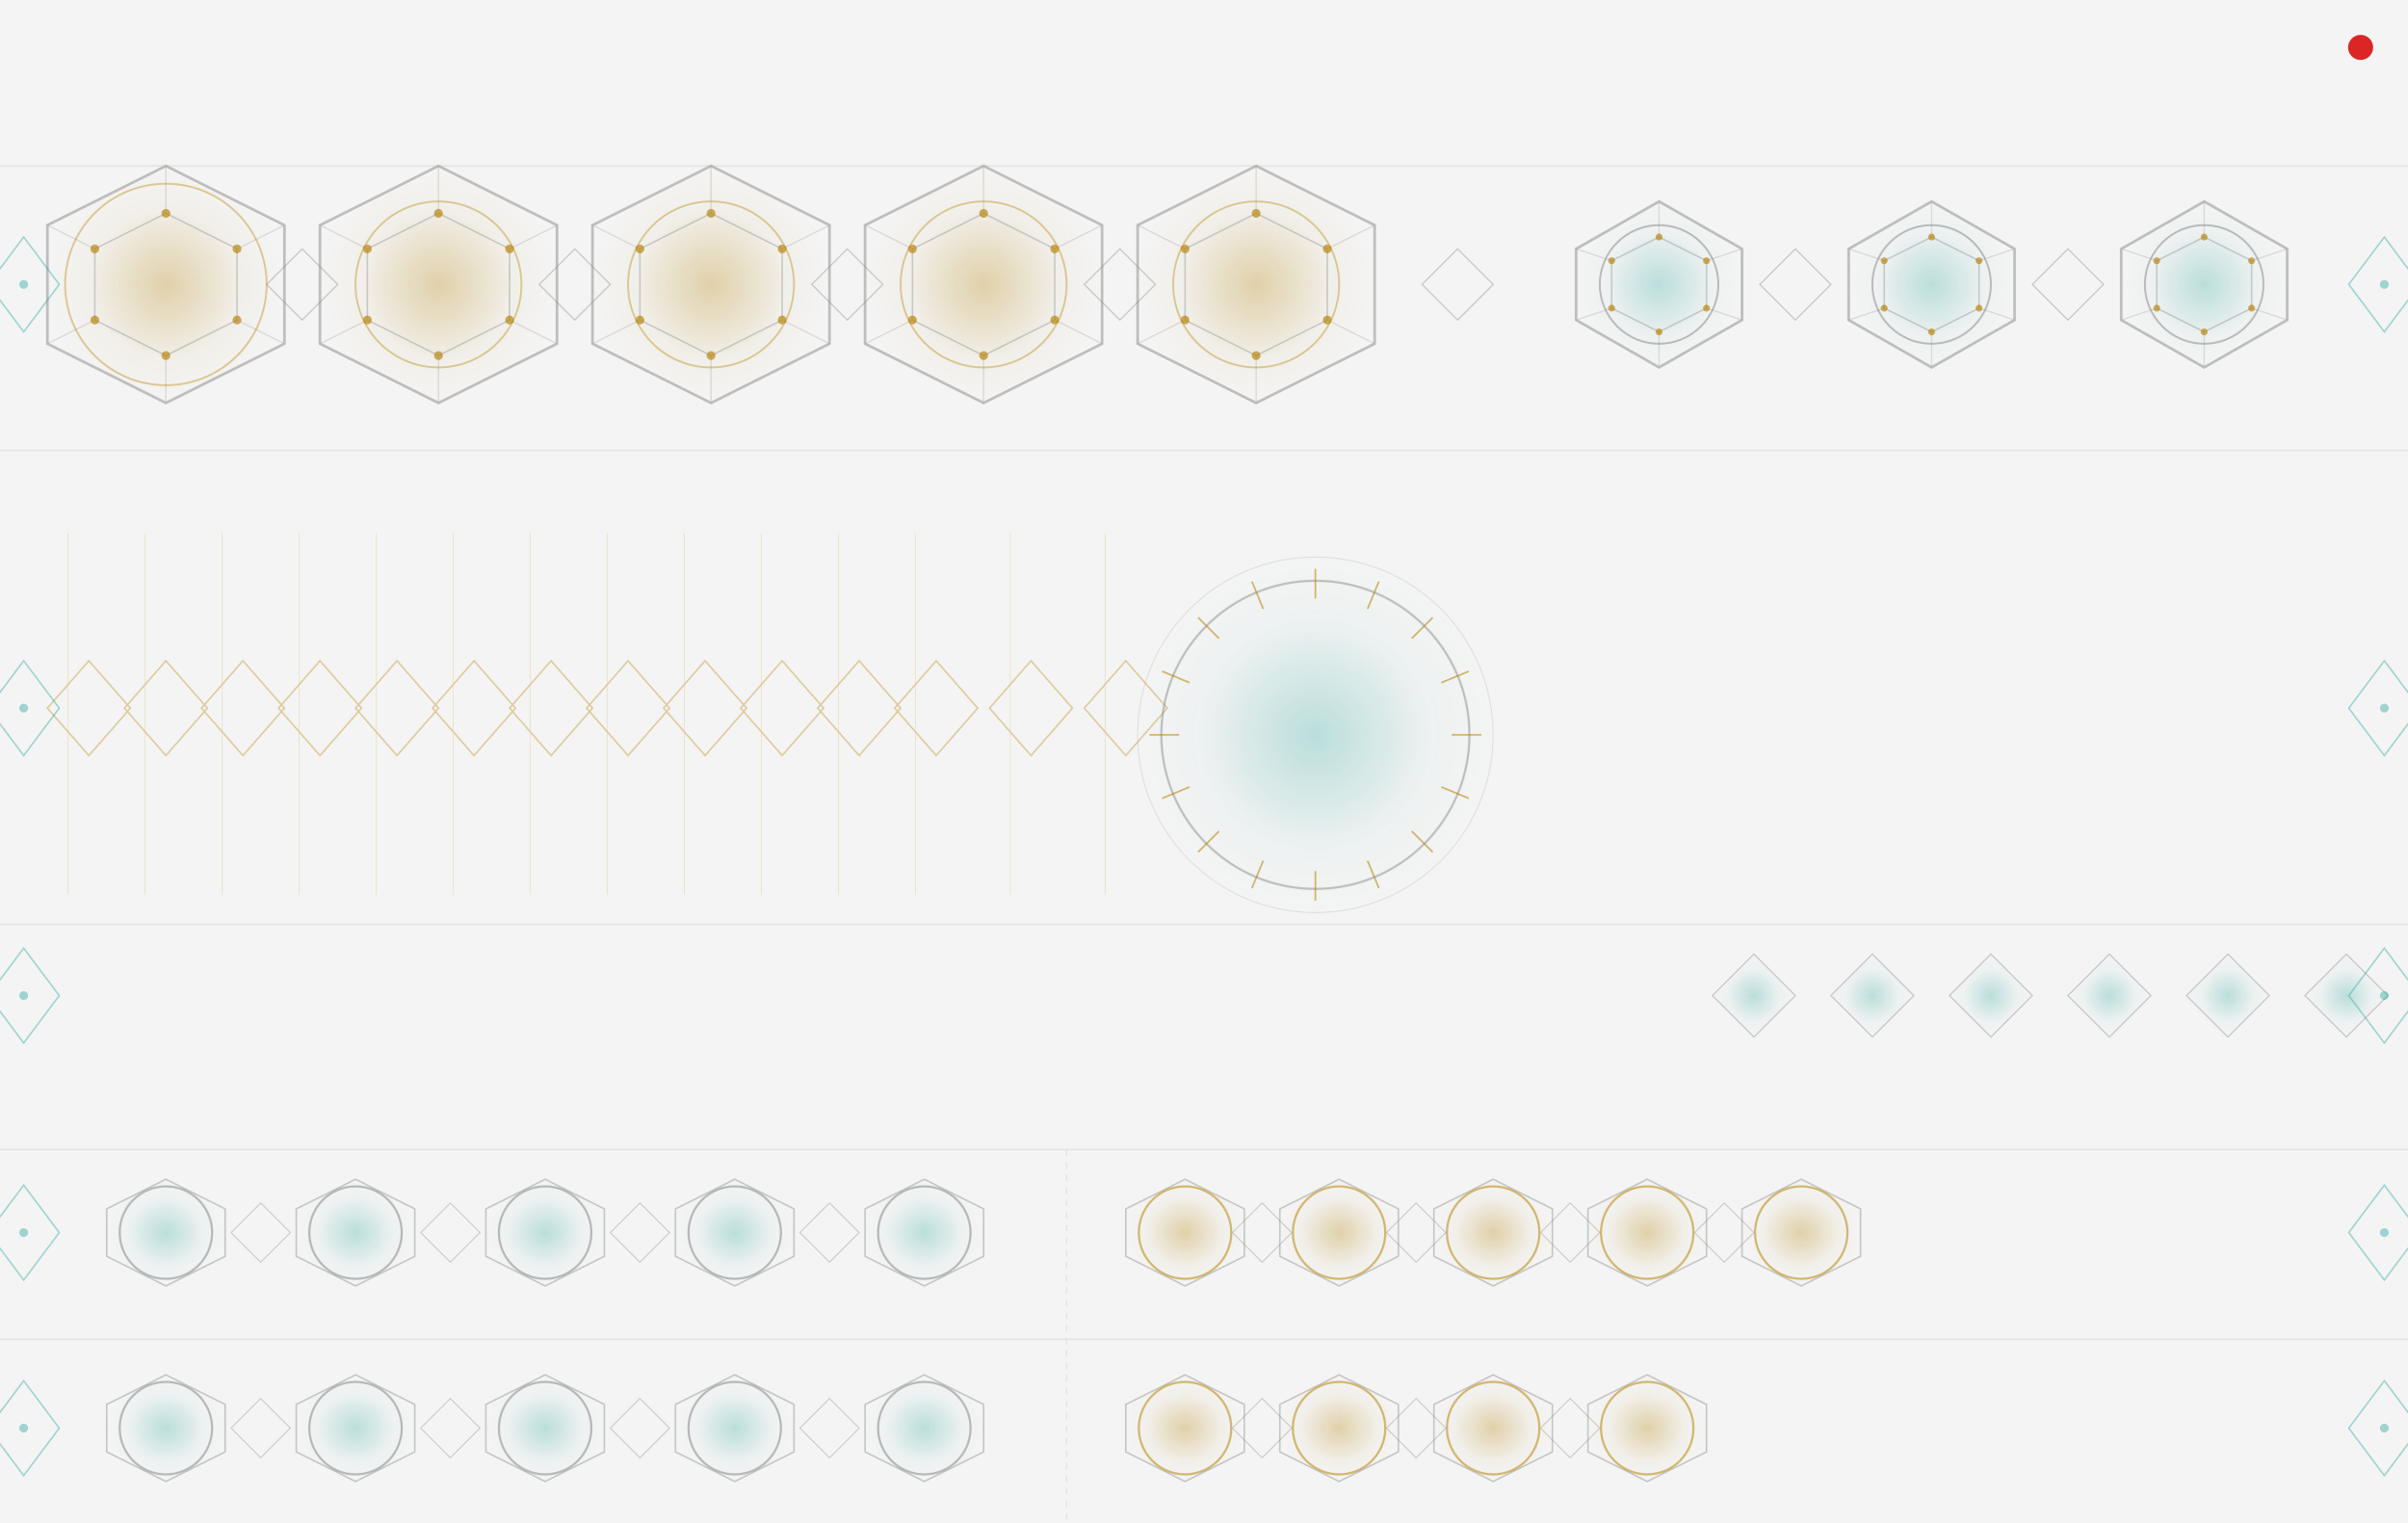
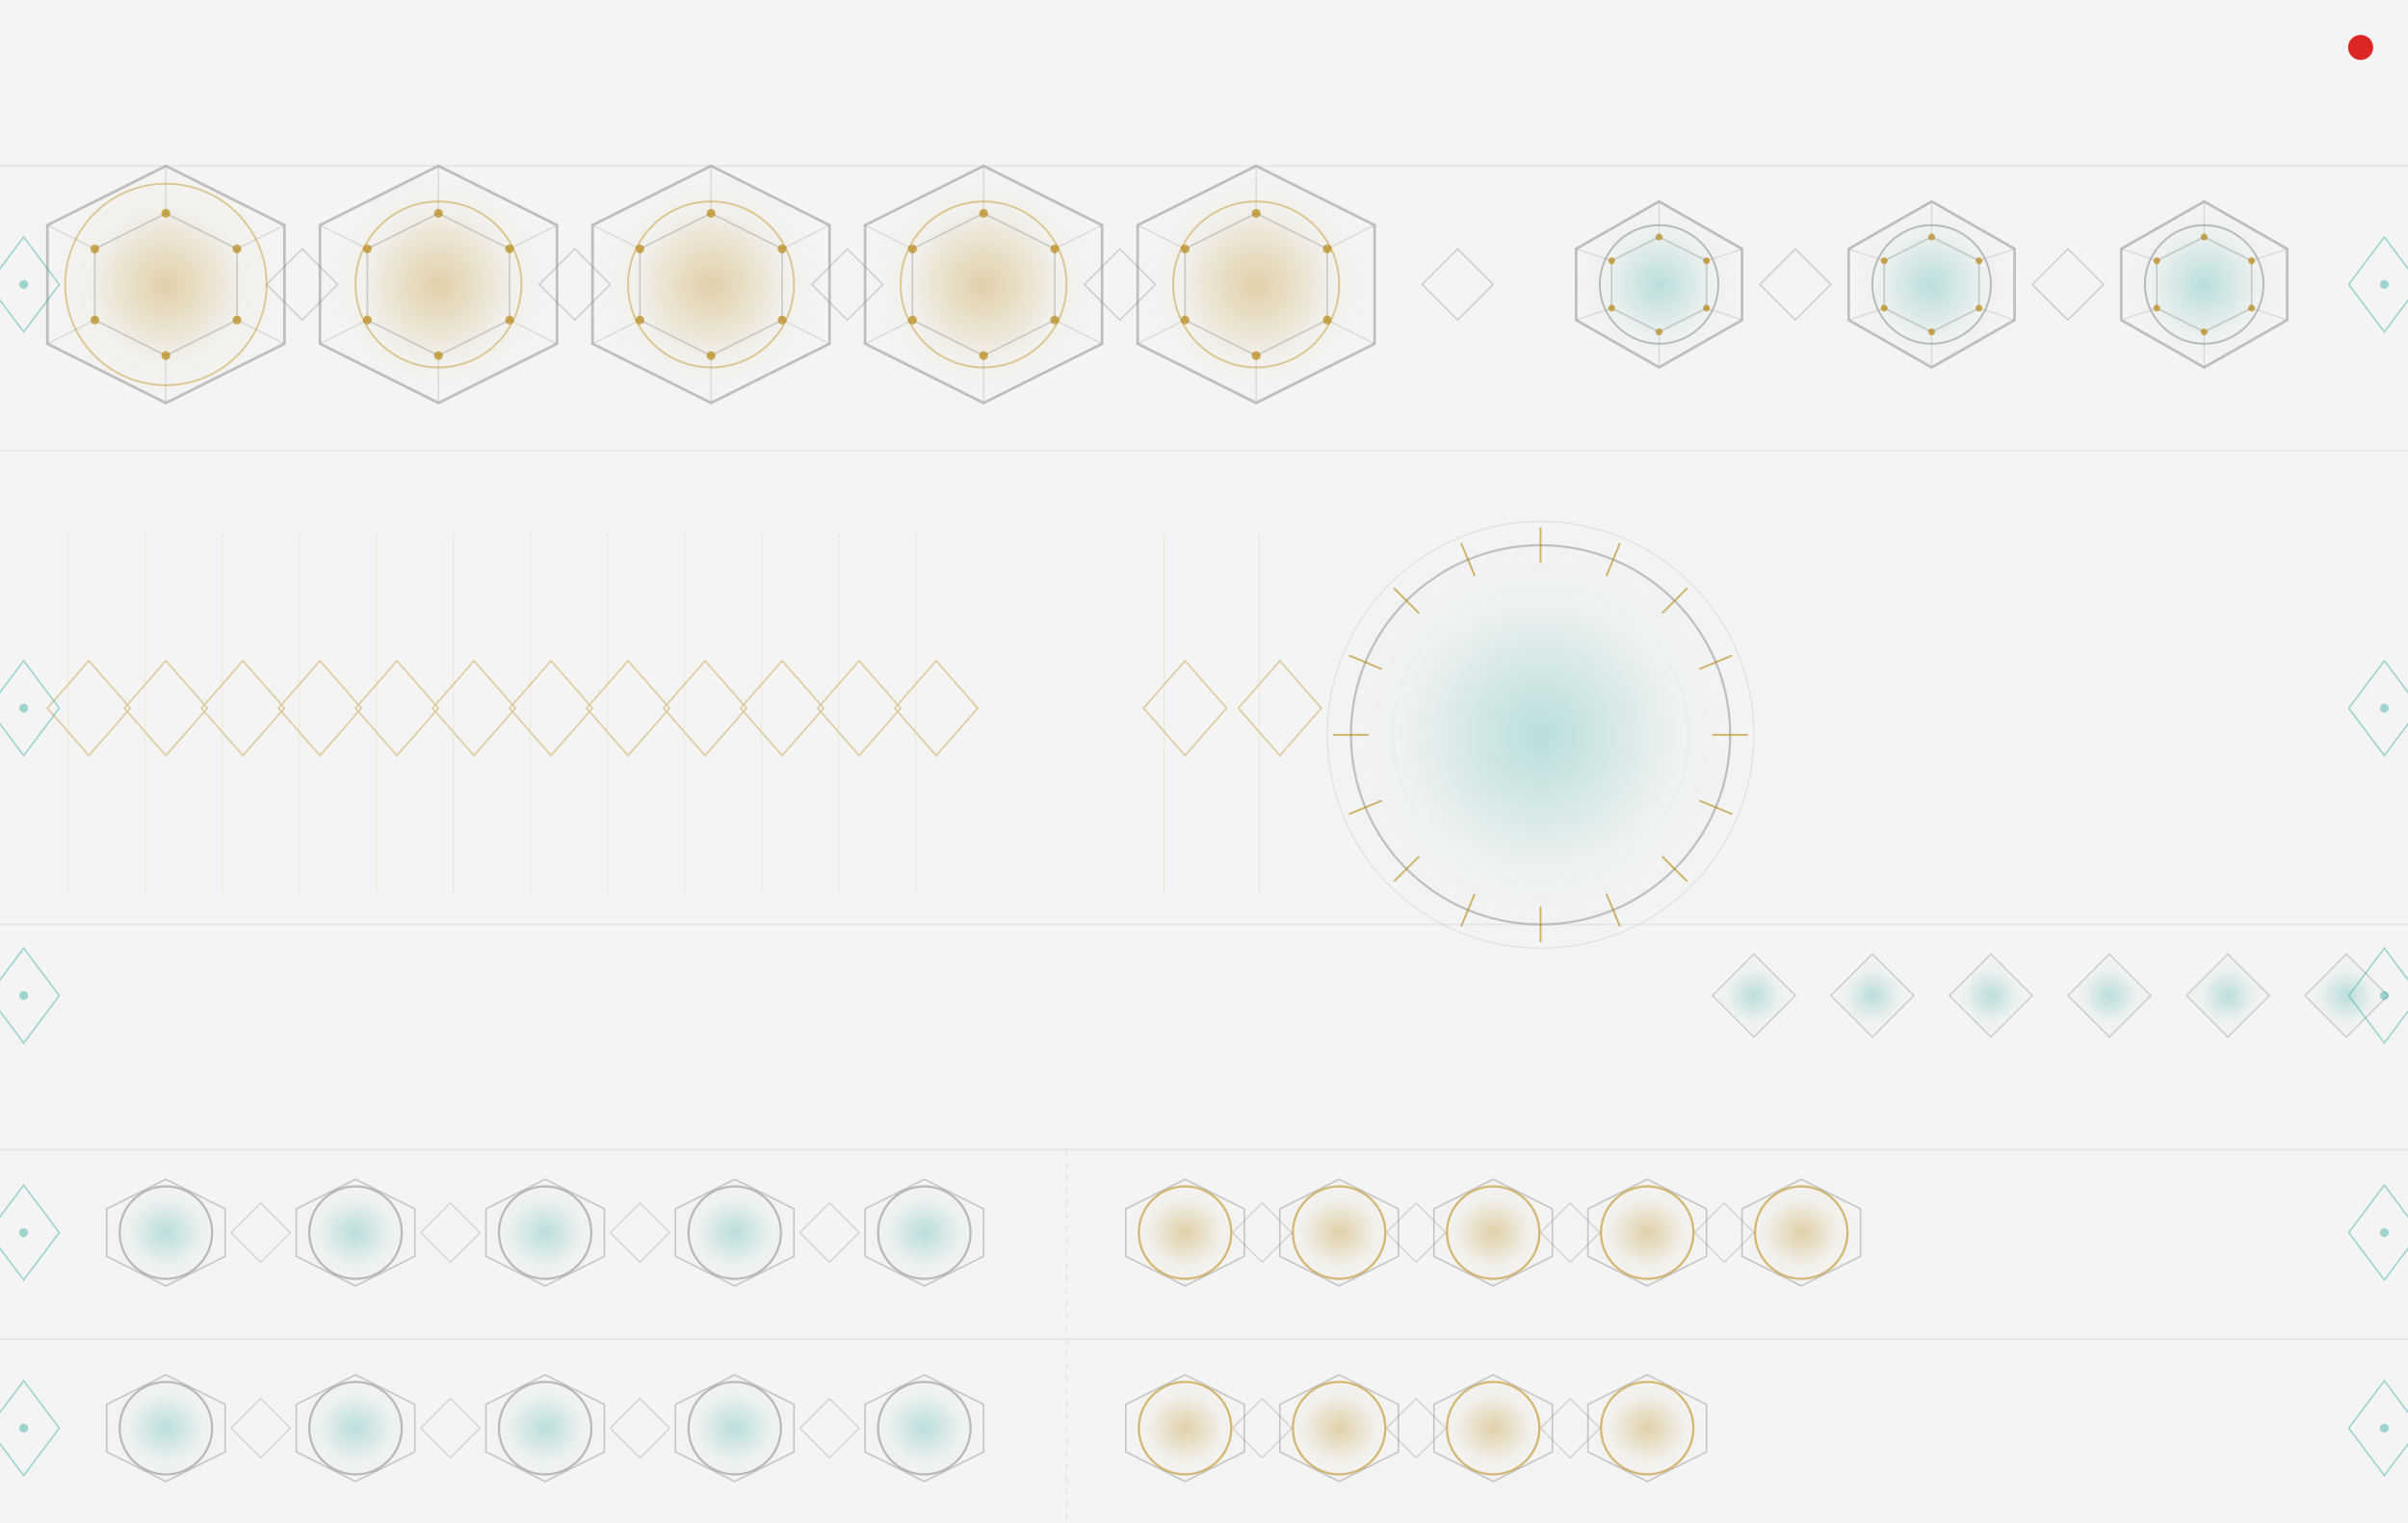
<svg xmlns="http://www.w3.org/2000/svg" width="767.99" height="485.67" viewBox="0 0 767.99 485.67">
  <defs>
    <pattern id="grain" x="0" y="0" width="767.99" height="0.5" patternUnits="userSpaceOnUse">
      <rect width="767.99" height="0.5" fill="#f7f7f7" />
      <rect y="0.25" width="767.99" height="0.12" fill="#cccccc" opacity="0.35" />
    </pattern>
    <radialGradient id="gG" cx="50%" cy="50%" r="50%">
      <stop offset="0%" stop-color="#b8860b" stop-opacity="0.32" />
-       <stop offset="65%" stop-color="#b8860b" stop-opacity="0.04" />
+       <stop offset="65%" stop-color="#b8860b" stop-opacity="0.03" />
      <stop offset="100%" stop-color="#b8860b" stop-opacity="0.0" />
    </radialGradient>
    <radialGradient id="gT" cx="50%" cy="50%" r="50%">
      <stop offset="0%" stop-color="#26a69a" stop-opacity="0.28" />
      <stop offset="65%" stop-color="#26a69a" stop-opacity="0.03" />
      <stop offset="100%" stop-color="#26a69a" stop-opacity="0.0" />
    </radialGradient>
  </defs>
  <rect width="767.99" height="485.67" fill="url(#grain)" />
  <g stroke="#cccccc" stroke-width="0.5" opacity="0.4">
    <line x1="0" y1="52.91" x2="767.99" y2="52.91" />
    <line x1="0" y1="143.62" x2="767.99" y2="143.62" />
    <line x1="0" y1="294.80" x2="767.99" y2="294.80" />
    <line x1="0" y1="366.61" x2="767.99" y2="366.61" />
    <line x1="0" y1="427.08" x2="767.99" y2="427.08" />
    <line x1="340.16" y1="366.61" x2="340.16" y2="485.67" stroke-dasharray="2,2" />
  </g>
  <g>
    <polygon points="52.91,52.91 90.71,71.81 90.71,109.61 52.91,128.50 15.12,109.61 15.12,71.81" fill="url(#gG)" stroke="none" />
    <polygon points="139.84,52.91 177.64,71.81 177.64,109.61 139.84,128.50 102.05,109.61 102.05,71.81" fill="url(#gG)" stroke="none" />
    <polygon points="226.77,52.91 264.56,71.81 264.56,109.61 226.77,128.50 188.97,109.61 188.97,71.81" fill="url(#gG)" stroke="none" />
    <polygon points="313.70,52.91 351.49,71.81 351.49,109.61 313.70,128.50 275.90,109.61 275.90,71.81" fill="url(#gG)" stroke="none" />
    <polygon points="400.63,52.91 438.42,71.81 438.42,109.61 400.63,128.50 362.83,109.61 362.83,71.81" fill="url(#gG)" stroke="none" />
    <polygon points="529.13,64.25 555.59,79.37 555.59,102.05 529.13,117.16 502.67,102.05 502.67,79.37" fill="url(#gT)" stroke="none" />
    <polygon points="616.06,64.25 642.51,79.37 642.51,102.05 616.06,117.16 589.60,102.05 589.60,79.37" fill="url(#gT)" stroke="none" />
    <polygon points="702.99,64.25 729.44,79.37 729.44,102.05 702.99,117.16 676.53,102.05 676.53,79.37" fill="url(#gT)" stroke="none" />
  </g>
  <g stroke="#9a9a9a" stroke-width="0.85" fill="none" opacity="0.60">
    <polygon points="52.91,52.91 90.71,71.81 90.71,109.61 52.91,128.50 15.12,109.61 15.12,71.81" />
    <polygon points="139.84,52.91 177.64,71.81 177.64,109.61 139.84,128.50 102.05,109.61 102.05,71.81" />
    <polygon points="226.77,52.91 264.56,71.81 264.56,109.61 226.77,128.50 188.97,109.61 188.97,71.81" />
    <polygon points="313.70,52.91 351.49,71.81 351.49,109.61 313.70,128.50 275.90,109.61 275.90,71.81" />
    <polygon points="400.63,52.91 438.42,71.81 438.42,109.61 400.63,128.50 362.83,109.61 362.83,71.81" />
    <polygon points="529.13,64.25 555.59,79.37 555.59,102.05 529.13,117.16 502.67,102.05 502.67,79.37" />
    <polygon points="616.06,64.25 642.51,79.37 642.51,102.05 616.06,117.16 589.60,102.05 589.60,79.37" />
    <polygon points="702.99,64.25 729.44,79.37 729.44,102.05 702.99,117.16 676.53,102.05 676.53,79.37" />
  </g>
  <g stroke="#999999" stroke-width="0.5" fill="none" opacity="0.46">
    <polygon points="52.91,68.03 75.59,79.37 75.59,102.05 52.91,113.39 30.24,102.05 30.24,79.37" />
    <polygon points="139.84,68.03 162.52,79.37 162.52,102.05 139.84,113.39 117.16,102.05 117.16,79.37" />
    <polygon points="226.77,68.03 249.45,79.37 249.45,102.05 226.77,113.39 204.09,102.05 204.09,79.37" />
    <polygon points="313.70,68.03 336.38,79.37 336.38,102.05 313.70,113.39 291.02,102.05 291.02,79.37" />
    <polygon points="400.63,68.03 423.30,79.37 423.30,102.05 400.63,113.39 377.95,102.05 377.95,79.37" />
    <polygon points="529.13,75.59 544.25,83.15 544.25,98.27 529.13,105.83 514.01,98.27 514.01,83.15" />
    <polygon points="616.06,75.59 631.18,83.15 631.18,98.27 616.06,105.83 600.94,98.27 600.94,83.15" />
    <polygon points="702.99,75.59 718.11,83.15 718.11,98.27 702.99,105.83 687.87,98.27 687.87,83.15" />
  </g>
  <g stroke="#aaaaaa" stroke-width="0.45" fill="none" opacity="0.34">
    <path d="M52.91,68.03 L52.91,52.91 M75.59,79.37 L90.71,71.81 M75.59,102.05 L90.71,109.61 M52.91,113.39 L52.91,128.50 M30.24,102.05 L15.12,109.61 M30.24,79.37 L15.12,71.81" />
    <path d="M139.84,68.03 L139.84,52.91 M162.52,79.37 L177.64,71.81 M162.52,102.05 L177.64,109.61 M139.84,113.39 L139.84,128.50 M117.16,102.05 L102.05,109.61 M117.16,79.37 L102.05,71.81" />
    <path d="M226.77,68.03 L226.77,52.91 M249.45,79.37 L264.56,71.81 M249.45,102.05 L264.56,109.61 M226.77,113.39 L226.77,128.50 M204.09,102.05 L188.97,109.61 M204.09,79.37 L188.97,71.81" />
    <path d="M313.70,68.03 L313.70,52.91 M336.38,79.37 L351.49,71.81 M336.38,102.05 L351.49,109.61 M313.70,113.39 L313.70,128.50 M291.02,102.05 L275.90,109.61 M291.02,79.37 L275.90,71.81" />
    <path d="M400.63,68.03 L400.63,52.91 M423.30,79.37 L438.42,71.81 M423.30,102.05 L438.42,109.61 M400.63,113.39 L400.63,128.50 M377.95,102.05 L362.83,109.61 M377.95,79.37 L362.83,71.81" />
    <path d="M529.13,75.59 L529.13,64.25 M544.25,83.15 L555.59,79.37 M544.25,98.27 L555.59,102.05 M529.13,105.83 L529.13,117.16 M514.01,98.27 L502.67,102.05 M514.01,83.15 L502.67,79.37" />
    <path d="M616.06,75.59 L616.06,64.25 M631.18,83.15 L642.51,79.37 M631.18,98.27 L642.51,102.05 M616.06,105.83 L616.06,117.16 M600.94,98.27 L589.60,102.05 M600.94,83.15 L589.60,79.37" />
    <path d="M702.99,75.59 L702.99,64.25 M718.11,83.15 L729.44,79.37 M718.11,98.27 L729.44,102.05 M702.99,105.83 L702.99,117.16 M687.87,98.27 L676.53,102.05 M687.87,83.15 L676.53,79.37" />
  </g>
  <g fill="#b8860b" opacity="0.68">
    <circle cx="52.91" cy="68.03" r="1.4" />
    <circle cx="75.59" cy="79.37" r="1.4" />
    <circle cx="75.59" cy="102.05" r="1.4" />
    <circle cx="52.91" cy="113.39" r="1.4" />
    <circle cx="30.24" cy="102.05" r="1.4" />
    <circle cx="30.24" cy="79.37" r="1.4" />
    <circle cx="139.84" cy="68.03" r="1.4" />
    <circle cx="162.52" cy="79.37" r="1.4" />
    <circle cx="162.52" cy="102.05" r="1.4" />
    <circle cx="139.84" cy="113.39" r="1.4" />
    <circle cx="117.16" cy="102.05" r="1.4" />
    <circle cx="117.16" cy="79.37" r="1.4" />
    <circle cx="226.77" cy="68.03" r="1.4" />
    <circle cx="249.45" cy="79.37" r="1.4" />
    <circle cx="249.45" cy="102.05" r="1.4" />
    <circle cx="226.77" cy="113.39" r="1.4" />
    <circle cx="204.09" cy="102.05" r="1.4" />
    <circle cx="204.09" cy="79.37" r="1.4" />
    <circle cx="313.70" cy="68.03" r="1.4" />
    <circle cx="336.38" cy="79.37" r="1.4" />
    <circle cx="336.38" cy="102.05" r="1.4" />
    <circle cx="313.70" cy="113.39" r="1.4" />
    <circle cx="291.02" cy="102.05" r="1.4" />
    <circle cx="291.02" cy="79.37" r="1.4" />
    <circle cx="400.63" cy="68.03" r="1.4" />
    <circle cx="423.30" cy="79.37" r="1.4" />
    <circle cx="423.30" cy="102.05" r="1.4" />
    <circle cx="400.63" cy="113.39" r="1.4" />
    <circle cx="377.95" cy="102.05" r="1.4" />
    <circle cx="377.95" cy="79.37" r="1.4" />
    <circle cx="529.13" cy="75.59" r="1.1" />
    <circle cx="544.25" cy="83.15" r="1.1" />
    <circle cx="544.25" cy="98.27" r="1.1" />
    <circle cx="529.13" cy="105.83" r="1.1" />
    <circle cx="514.01" cy="98.27" r="1.1" />
    <circle cx="514.01" cy="83.15" r="1.1" />
    <circle cx="616.06" cy="75.59" r="1.1" />
    <circle cx="631.18" cy="83.15" r="1.1" />
    <circle cx="631.18" cy="98.27" r="1.1" />
    <circle cx="616.06" cy="105.83" r="1.1" />
    <circle cx="600.94" cy="98.27" r="1.1" />
    <circle cx="600.94" cy="83.15" r="1.1" />
    <circle cx="702.99" cy="75.59" r="1.1" />
    <circle cx="718.11" cy="83.15" r="1.1" />
    <circle cx="718.11" cy="98.27" r="1.1" />
    <circle cx="702.99" cy="105.83" r="1.1" />
    <circle cx="687.87" cy="98.27" r="1.1" />
    <circle cx="687.87" cy="83.15" r="1.1" />
  </g>
  <g stroke="#888888" stroke-width="0.4" fill="none" opacity="0.42">
    <polygon points="96.38,79.37 107.72,90.71 96.38,102.05 85.04,90.71" />
    <polygon points="183.31,79.37 194.64,90.71 183.31,102.05 171.97,90.71" />
    <polygon points="270.23,79.37 281.57,90.71 270.23,102.05 258.90,90.71" />
    <polygon points="357.16,79.37 368.50,90.71 357.16,102.05 345.82,90.71" />
    <polygon points="464.88,79.37 476.22,90.71 464.88,102.05 453.54,90.71" />
    <polygon points="572.59,79.37 583.93,90.71 572.59,102.05 561.26,90.71" />
    <polygon points="659.52,79.37 670.86,90.71 659.52,102.05 648.18,90.71" />
  </g>
  <g stroke="#b8860b" stroke-width="0.5" fill="none" opacity="0.38">
    <polygon points="28.35,210.71 41.57,225.83 28.35,240.94 15.12,225.83" />
-     <line x1="21.73" y1="170.08" x2="21.73" y2="285.35" stroke-width="0.25" opacity="0.5" />
+     <line x1="21.73" y1="170.08" x2="21.73" y2="285.35" stroke-width="0.25" opacity="0.4" />
    <polygon points="52.91,210.71 66.14,225.83 52.91,240.94 39.68,225.83" />
-     <line x1="46.30" y1="170.08" x2="46.30" y2="285.35" stroke-width="0.25" opacity="0.5" />
+     <line x1="46.30" y1="170.08" x2="46.30" y2="285.35" stroke-width="0.25" opacity="0.4" />
    <polygon points="77.48,210.71 90.71,225.83 77.48,240.94 64.25,225.83" />
-     <line x1="70.87" y1="170.08" x2="70.87" y2="285.35" stroke-width="0.25" opacity="0.5" />
+     <line x1="70.87" y1="170.08" x2="70.87" y2="285.35" stroke-width="0.25" opacity="0.4" />
    <polygon points="102.05,210.71 115.27,225.83 102.05,240.94 88.82,225.83" />
-     <line x1="95.43" y1="170.08" x2="95.43" y2="285.35" stroke-width="0.25" opacity="0.5" />
+     <line x1="95.43" y1="170.08" x2="95.43" y2="285.35" stroke-width="0.25" opacity="0.4" />
    <polygon points="126.61,210.71 139.84,225.83 126.61,240.94 113.39,225.83" />
-     <line x1="120.00" y1="170.08" x2="120.00" y2="285.35" stroke-width="0.25" opacity="0.5" />
+     <line x1="120.00" y1="170.08" x2="120.00" y2="285.35" stroke-width="0.25" opacity="0.4" />
    <polygon points="151.18,210.71 164.41,225.83 151.18,240.94 137.95,225.83" />
-     <line x1="144.57" y1="170.08" x2="144.57" y2="285.35" stroke-width="0.25" opacity="0.5" />
+     <line x1="144.57" y1="170.08" x2="144.57" y2="285.35" stroke-width="0.25" opacity="0.4" />
    <polygon points="175.75,210.71 188.97,225.83 175.75,240.94 162.52,225.83" />
-     <line x1="169.13" y1="170.08" x2="169.13" y2="285.35" stroke-width="0.25" opacity="0.5" />
+     <line x1="169.13" y1="170.08" x2="169.13" y2="285.35" stroke-width="0.25" opacity="0.4" />
    <polygon points="200.31,210.71 213.54,225.83 200.31,240.94 187.09,225.83" />
-     <line x1="193.70" y1="170.08" x2="193.70" y2="285.35" stroke-width="0.25" opacity="0.5" />
+     <line x1="193.70" y1="170.08" x2="193.70" y2="285.35" stroke-width="0.25" opacity="0.4" />
    <polygon points="224.88,210.71 238.11,225.83 224.88,240.94 211.65,225.83" />
-     <line x1="218.27" y1="170.08" x2="218.27" y2="285.35" stroke-width="0.25" opacity="0.5" />
+     <line x1="218.27" y1="170.08" x2="218.27" y2="285.35" stroke-width="0.25" opacity="0.4" />
    <polygon points="249.45,210.71 262.68,225.83 249.45,240.94 236.22,225.83" />
-     <line x1="242.83" y1="170.08" x2="242.83" y2="285.35" stroke-width="0.25" opacity="0.5" />
+     <line x1="242.83" y1="170.08" x2="242.83" y2="285.35" stroke-width="0.25" opacity="0.4" />
    <polygon points="274.01,210.71 287.24,225.83 274.01,240.94 260.79,225.83" />
-     <line x1="267.40" y1="170.08" x2="267.40" y2="285.35" stroke-width="0.25" opacity="0.5" />
+     <line x1="267.40" y1="170.08" x2="267.40" y2="285.35" stroke-width="0.25" opacity="0.4" />
    <polygon points="298.58,210.71 311.81,225.83 298.58,240.94 285.35,225.83" />
-     <line x1="291.97" y1="170.08" x2="291.97" y2="285.35" stroke-width="0.25" opacity="0.5" />
-     <polygon points="328.82,210.71 342.04,225.83 328.82,240.94 315.59,225.83" />
-     <line x1="322.20" y1="170.08" x2="322.20" y2="285.35" stroke-width="0.25" opacity="0.5" />
-     <polygon points="359.05,210.71 372.28,225.83 359.05,240.94 345.82,225.83" />
-     <line x1="352.44" y1="170.08" x2="352.44" y2="285.35" stroke-width="0.25" opacity="0.5" />
+     <line x1="291.97" y1="170.08" x2="291.97" y2="285.35" stroke-width="0.25" opacity="0.4" />
+     <polygon points="377.95,210.71 391.18,225.83 377.95,240.94 364.72,225.83" />
+     <line x1="371.34" y1="170.08" x2="371.34" y2="285.35" stroke-width="0.25" opacity="0.4" />
+     <polygon points="408.19,210.71 421.41,225.83 408.19,240.94 394.96,225.83" />
+     <line x1="401.57" y1="170.08" x2="401.57" y2="285.35" stroke-width="0.25" opacity="0.4" />
  </g>
  <g fill="url(#gT)">
-     <circle cx="419.52" cy="234.33" r="56.69" stroke="none" />
+     <circle cx="491.34" cy="234.33" r="68.03" stroke="none" />
  </g>
  <g stroke="#9a9a9a" stroke-width="0.7" fill="none" opacity="0.58">
-     <circle cx="419.52" cy="234.33" r="49.13" />
-     <circle cx="419.52" cy="234.33" r="56.69" stroke-width="0.35" opacity="0.4" />
-   </g>
-   <g stroke="#b8860b" stroke-width="0.55" opacity="0.58">
-     <line x1="419.52" y1="190.86" x2="419.52" y2="181.42" />
-     <line x1="436.16" y1="194.17" x2="439.77" y2="185.44" />
-     <line x1="450.26" y1="203.60" x2="456.94" y2="196.91" />
-     <line x1="459.68" y1="217.70" x2="468.41" y2="214.08" />
-     <line x1="462.99" y1="234.33" x2="472.44" y2="234.33" />
-     <line x1="459.68" y1="250.96" x2="468.41" y2="254.58" />
-     <line x1="450.26" y1="265.06" x2="456.94" y2="271.74" />
-     <line x1="436.16" y1="274.48" x2="439.77" y2="283.21" />
-     <line x1="419.52" y1="277.79" x2="419.52" y2="287.24" />
-     <line x1="402.89" y1="274.48" x2="399.28" y2="283.21" />
-     <line x1="388.79" y1="265.06" x2="382.11" y2="271.74" />
-     <line x1="379.37" y1="250.96" x2="370.64" y2="254.58" />
-     <line x1="376.06" y1="234.33" x2="366.61" y2="234.33" />
-     <line x1="379.37" y1="217.70" x2="370.64" y2="214.08" />
-     <line x1="388.79" y1="203.60" x2="382.11" y2="196.91" />
-     <line x1="402.89" y1="194.17" x2="399.28" y2="185.44" />
+     <circle cx="491.34" cy="234.33" r="60.47" />
+     <circle cx="491.34" cy="234.33" r="68.03" stroke-width="0.35" opacity="0.4" />
+   </g>
+   <g stroke="#b8860b" stroke-width="0.6" opacity="0.60">
+     <line x1="491.34" y1="179.53" x2="491.34" y2="168.19" />
+     <line x1="512.31" y1="183.70" x2="516.65" y2="173.22" />
+     <line x1="530.09" y1="195.58" x2="538.10" y2="187.56" />
+     <line x1="541.97" y1="213.36" x2="552.44" y2="209.02" />
+     <line x1="546.14" y1="234.33" x2="557.48" y2="234.33" />
+     <line x1="541.97" y1="255.30" x2="552.44" y2="259.64" />
+     <line x1="530.09" y1="273.08" x2="538.10" y2="281.10" />
+     <line x1="512.31" y1="284.96" x2="516.65" y2="295.44" />
+     <line x1="491.34" y1="289.13" x2="491.34" y2="300.47" />
+     <line x1="470.36" y1="284.96" x2="466.02" y2="295.44" />
+     <line x1="452.58" y1="273.08" x2="444.57" y2="281.10" />
+     <line x1="440.70" y1="255.30" x2="430.23" y2="259.64" />
+     <line x1="436.53" y1="234.33" x2="425.19" y2="234.33" />
+     <line x1="440.70" y1="213.36" x2="430.23" y2="209.02" />
+     <line x1="452.58" y1="195.58" x2="444.57" y2="187.56" />
+     <line x1="470.36" y1="183.70" x2="466.02" y2="173.22" />
  </g>
  <g fill="url(#gT)">
    <polygon points="559.37,304.25 572.59,317.48 559.37,330.71 546.14,317.48" stroke="none" />
    <polygon points="597.16,304.25 610.39,317.48 597.16,330.71 583.93,317.48" stroke="none" />
    <polygon points="634.96,304.25 648.18,317.48 634.96,330.71 621.73,317.48" stroke="none" />
    <polygon points="672.75,304.25 685.98,317.48 672.75,330.71 659.52,317.48" stroke="none" />
    <polygon points="710.55,304.25 723.77,317.48 710.55,330.71 697.32,317.48" stroke="none" />
    <polygon points="748.34,304.25 761.57,317.48 748.34,330.71 735.11,317.48" stroke="none" />
  </g>
  <g stroke="#888888" stroke-width="0.4" fill="none" opacity="0.42">
    <polygon points="559.37,304.25 572.59,317.48 559.37,330.71 546.14,317.48" />
    <polygon points="597.16,304.25 610.39,317.48 597.16,330.71 583.93,317.48" />
    <polygon points="634.96,304.25 648.18,317.48 634.96,330.71 621.73,317.48" />
    <polygon points="672.75,304.25 685.98,317.48 672.75,330.71 659.52,317.48" />
    <polygon points="710.55,304.25 723.77,317.48 710.55,330.71 697.32,317.48" />
    <polygon points="748.34,304.25 761.57,317.48 748.34,330.71 735.11,317.48" />
  </g>
  <g>
    <polygon points="52.91,376.06 71.81,385.51 71.81,400.63 52.91,410.08 34.02,400.63 34.02,385.51" fill="url(#gT)" stroke="none" />
    <polygon points="113.39,376.06 132.28,385.51 132.28,400.63 113.39,410.08 94.49,400.63 94.49,385.51" fill="url(#gT)" stroke="none" />
    <polygon points="173.86,376.06 192.75,385.51 192.75,400.63 173.86,410.08 154.96,400.63 154.96,385.51" fill="url(#gT)" stroke="none" />
    <polygon points="234.33,376.06 253.23,385.51 253.23,400.63 234.33,410.08 215.43,400.63 215.43,385.51" fill="url(#gT)" stroke="none" />
    <polygon points="294.80,376.06 313.70,385.51 313.70,400.63 294.80,410.08 275.90,400.63 275.90,385.51" fill="url(#gT)" stroke="none" />
  </g>
  <g stroke="#9a9a9a" stroke-width="0.5" fill="none" opacity="0.52">
    <polygon points="52.91,376.06 71.81,385.51 71.81,400.63 52.91,410.08 34.02,400.63 34.02,385.51" />
    <polygon points="113.39,376.06 132.28,385.51 132.28,400.63 113.39,410.08 94.49,400.63 94.49,385.51" />
    <polygon points="173.86,376.06 192.75,385.51 192.75,400.63 173.86,410.08 154.96,400.63 154.96,385.51" />
    <polygon points="234.33,376.06 253.23,385.51 253.23,400.63 234.33,410.08 215.43,400.63 215.43,385.51" />
    <polygon points="294.80,376.06 313.70,385.51 313.70,400.63 294.80,410.08 275.90,400.63 275.90,385.51" />
  </g>
  <g>
    <polygon points="52.91,438.42 71.81,447.87 71.81,462.99 52.91,472.44 34.02,462.99 34.02,447.87" fill="url(#gT)" stroke="none" />
    <polygon points="113.39,438.42 132.28,447.87 132.28,462.99 113.39,472.44 94.49,462.99 94.49,447.87" fill="url(#gT)" stroke="none" />
    <polygon points="173.86,438.42 192.75,447.87 192.75,462.99 173.86,472.44 154.96,462.99 154.96,447.87" fill="url(#gT)" stroke="none" />
    <polygon points="234.33,438.42 253.23,447.87 253.23,462.99 234.33,472.44 215.43,462.99 215.43,447.87" fill="url(#gT)" stroke="none" />
    <polygon points="294.80,438.42 313.70,447.87 313.70,462.99 294.80,472.44 275.90,462.99 275.90,447.87" fill="url(#gT)" stroke="none" />
  </g>
  <g stroke="#9a9a9a" stroke-width="0.5" fill="none" opacity="0.52">
    <polygon points="52.91,438.42 71.81,447.87 71.81,462.99 52.91,472.44 34.02,462.99 34.02,447.87" />
    <polygon points="113.39,438.42 132.28,447.87 132.28,462.99 113.39,472.44 94.49,462.99 94.49,447.87" />
    <polygon points="173.86,438.42 192.75,447.87 192.75,462.99 173.86,472.44 154.96,462.99 154.96,447.87" />
    <polygon points="234.33,438.42 253.23,447.87 253.23,462.99 234.33,472.44 215.43,462.99 215.43,447.87" />
    <polygon points="294.80,438.42 313.70,447.87 313.70,462.99 294.80,472.44 275.90,462.99 275.90,447.87" />
  </g>
  <g>
    <polygon points="377.95,376.06 396.85,385.51 396.85,400.63 377.95,410.08 359.05,400.63 359.05,385.51" fill="url(#gG)" stroke="none" />
    <polygon points="427.08,376.06 445.98,385.51 445.98,400.63 427.08,410.08 408.19,400.63 408.19,385.51" fill="url(#gG)" stroke="none" />
    <polygon points="476.22,376.06 495.11,385.51 495.11,400.63 476.22,410.08 457.32,400.63 457.32,385.51" fill="url(#gG)" stroke="none" />
    <polygon points="525.35,376.06 544.25,385.51 544.25,400.63 525.35,410.08 506.45,400.63 506.45,385.51" fill="url(#gG)" stroke="none" />
    <polygon points="574.48,376.06 593.38,385.51 593.38,400.63 574.48,410.08 555.59,400.63 555.59,385.51" fill="url(#gG)" stroke="none" />
  </g>
  <g stroke="#9a9a9a" stroke-width="0.5" fill="none" opacity="0.52">
    <polygon points="377.95,376.06 396.85,385.51 396.85,400.63 377.95,410.08 359.05,400.63 359.05,385.51" />
    <polygon points="427.08,376.06 445.98,385.51 445.98,400.63 427.08,410.08 408.19,400.63 408.19,385.51" />
    <polygon points="476.22,376.06 495.11,385.51 495.11,400.63 476.22,410.08 457.32,400.63 457.32,385.51" />
    <polygon points="525.35,376.06 544.25,385.51 544.25,400.63 525.35,410.08 506.45,400.63 506.45,385.51" />
    <polygon points="574.48,376.06 593.38,385.51 593.38,400.63 574.48,410.08 555.59,400.63 555.59,385.51" />
  </g>
  <g>
    <polygon points="377.95,438.42 396.85,447.87 396.85,462.99 377.95,472.44 359.05,462.99 359.05,447.87" fill="url(#gG)" stroke="none" />
    <polygon points="427.08,438.42 445.98,447.87 445.98,462.99 427.08,472.44 408.19,462.99 408.19,447.87" fill="url(#gG)" stroke="none" />
    <polygon points="476.22,438.42 495.11,447.87 495.11,462.99 476.22,472.44 457.32,462.99 457.32,447.87" fill="url(#gG)" stroke="none" />
    <polygon points="525.35,438.42 544.25,447.87 544.25,462.99 525.35,472.44 506.45,462.99 506.45,447.87" fill="url(#gG)" stroke="none" />
  </g>
  <g stroke="#9a9a9a" stroke-width="0.5" fill="none" opacity="0.52">
    <polygon points="377.95,438.42 396.85,447.87 396.85,462.99 377.95,472.44 359.05,462.99 359.05,447.87" />
    <polygon points="427.08,438.42 445.98,447.87 445.98,462.99 427.08,472.44 408.19,462.99 408.19,447.87" />
    <polygon points="476.22,438.42 495.11,447.87 495.11,462.99 476.22,472.44 457.32,462.99 457.32,447.87" />
    <polygon points="525.35,438.42 544.25,447.87 544.25,462.99 525.35,472.44 506.45,462.99 506.45,447.87" />
  </g>
  <g stroke="#888888" stroke-width="0.35" fill="none" opacity="0.38">
    <polygon points="83.15,383.62 92.60,393.07 83.15,402.52 73.70,393.07" />
    <polygon points="143.62,383.62 153.07,393.07 143.62,402.52 134.17,393.07" />
    <polygon points="204.09,383.62 213.54,393.07 204.09,402.52 194.64,393.07" />
    <polygon points="264.56,383.62 274.01,393.07 264.56,402.52 255.12,393.07" />
    <polygon points="83.15,445.98 92.60,455.43 83.15,464.88 73.70,455.43" />
    <polygon points="143.62,445.98 153.07,455.43 143.62,464.88 134.17,455.43" />
    <polygon points="204.09,445.98 213.54,455.43 204.09,464.88 194.64,455.43" />
    <polygon points="264.56,445.98 274.01,455.43 264.56,464.88 255.12,455.43" />
    <polygon points="402.52,383.62 411.97,393.07 402.52,402.52 393.07,393.07" />
    <polygon points="451.65,383.62 461.10,393.07 451.65,402.52 442.20,393.07" />
    <polygon points="500.78,383.62 510.23,393.07 500.78,402.52 491.34,393.07" />
    <polygon points="549.92,383.62 559.37,393.07 549.92,402.52 540.47,393.07" />
    <polygon points="402.52,445.98 411.97,455.43 402.52,464.88 393.07,455.43" />
    <polygon points="451.65,445.98 461.10,455.43 451.65,464.88 442.20,455.43" />
    <polygon points="500.78,445.98 510.23,455.43 500.78,464.88 491.34,455.43" />
  </g>
  <g fill="none" stroke="#26a69a" opacity="0.42">
    <polygon points="7.56,75.59 18.90,90.71 7.56,105.83 -3.78,90.71" stroke-width="0.5" />
    <circle cx="7.56" cy="90.71" r="1.4" fill="#26a69a" stroke="none" />
    <polygon points="760.44,75.59 771.77,90.71 760.44,105.83 749.10,90.71" stroke-width="0.5" />
    <circle cx="760.44" cy="90.71" r="1.4" fill="#26a69a" stroke="none" />
    <polygon points="7.56,210.71 18.90,225.83 7.56,240.94 -3.78,225.83" stroke-width="0.5" />
    <circle cx="7.56" cy="225.83" r="1.4" fill="#26a69a" stroke="none" />
    <polygon points="760.44,210.71 771.77,225.83 760.44,240.94 749.10,225.83" stroke-width="0.5" />
    <circle cx="760.44" cy="225.83" r="1.4" fill="#26a69a" stroke="none" />
    <polygon points="7.56,302.36 18.90,317.48 7.56,332.60 -3.78,317.48" stroke-width="0.5" />
    <circle cx="7.56" cy="317.48" r="1.4" fill="#26a69a" stroke="none" />
    <polygon points="760.44,302.36 771.77,317.48 760.44,332.60 749.10,317.48" stroke-width="0.5" />
    <circle cx="760.44" cy="317.48" r="1.4" fill="#26a69a" stroke="none" />
    <polygon points="7.56,377.95 18.90,393.07 7.56,408.19 -3.78,393.07" stroke-width="0.5" />
    <circle cx="7.56" cy="393.07" r="1.4" fill="#26a69a" stroke="none" />
    <polygon points="760.44,377.95 771.77,393.07 760.44,408.19 749.10,393.07" stroke-width="0.5" />
    <circle cx="760.44" cy="393.07" r="1.4" fill="#26a69a" stroke="none" />
    <polygon points="7.56,440.31 18.90,455.43 7.56,470.55 -3.78,455.43" stroke-width="0.5" />
    <circle cx="7.56" cy="455.43" r="1.4" fill="#26a69a" stroke="none" />
    <polygon points="760.44,440.31 771.77,455.43 760.44,470.55 749.10,455.43" stroke-width="0.5" />
    <circle cx="760.44" cy="455.43" r="1.4" fill="#26a69a" stroke="none" />
  </g>
  <circle cx="752.88" cy="15.12" r="4" fill="#dc2626" />
  <g fill="none" stroke-width="0.6" opacity="0.40">
    <g stroke="#b8860b">
      <circle cx="52.91" cy="90.71" r="32.13" />
      <circle cx="139.84" cy="90.71" r="26.46" />
      <circle cx="226.77" cy="90.71" r="26.46" />
      <circle cx="313.70" cy="90.71" r="26.46" />
      <circle cx="400.63" cy="90.71" r="26.46" />
    </g>
    <g stroke="#666666">
      <circle cx="529.13" cy="90.71" r="18.90" />
      <circle cx="616.06" cy="90.71" r="18.90" />
      <circle cx="702.99" cy="90.71" r="18.90" />
    </g>
  </g>
  <g fill="none" stroke-width="0.7">
    <g stroke="#888888" opacity="0.55">
      <circle cx="52.91" cy="393.07" r="14.74" />
      <circle cx="113.39" cy="393.07" r="14.74" />
      <circle cx="173.86" cy="393.07" r="14.74" />
      <circle cx="234.33" cy="393.07" r="14.74" />
      <circle cx="294.80" cy="393.07" r="14.74" />
      <circle cx="52.91" cy="455.43" r="14.74" />
      <circle cx="113.39" cy="455.43" r="14.74" />
      <circle cx="173.86" cy="455.43" r="14.74" />
      <circle cx="234.33" cy="455.43" r="14.74" />
      <circle cx="294.80" cy="455.43" r="14.74" />
    </g>
    <g stroke="#b8860b" opacity="0.55">
      <circle cx="377.95" cy="393.07" r="14.74" />
      <circle cx="427.08" cy="393.07" r="14.74" />
      <circle cx="476.22" cy="393.07" r="14.74" />
      <circle cx="525.35" cy="393.07" r="14.74" />
      <circle cx="574.48" cy="393.07" r="14.74" />
      <circle cx="377.95" cy="455.43" r="14.74" />
      <circle cx="427.08" cy="455.43" r="14.74" />
      <circle cx="476.22" cy="455.43" r="14.74" />
      <circle cx="525.35" cy="455.43" r="14.74" />
    </g>
  </g>
</svg>
